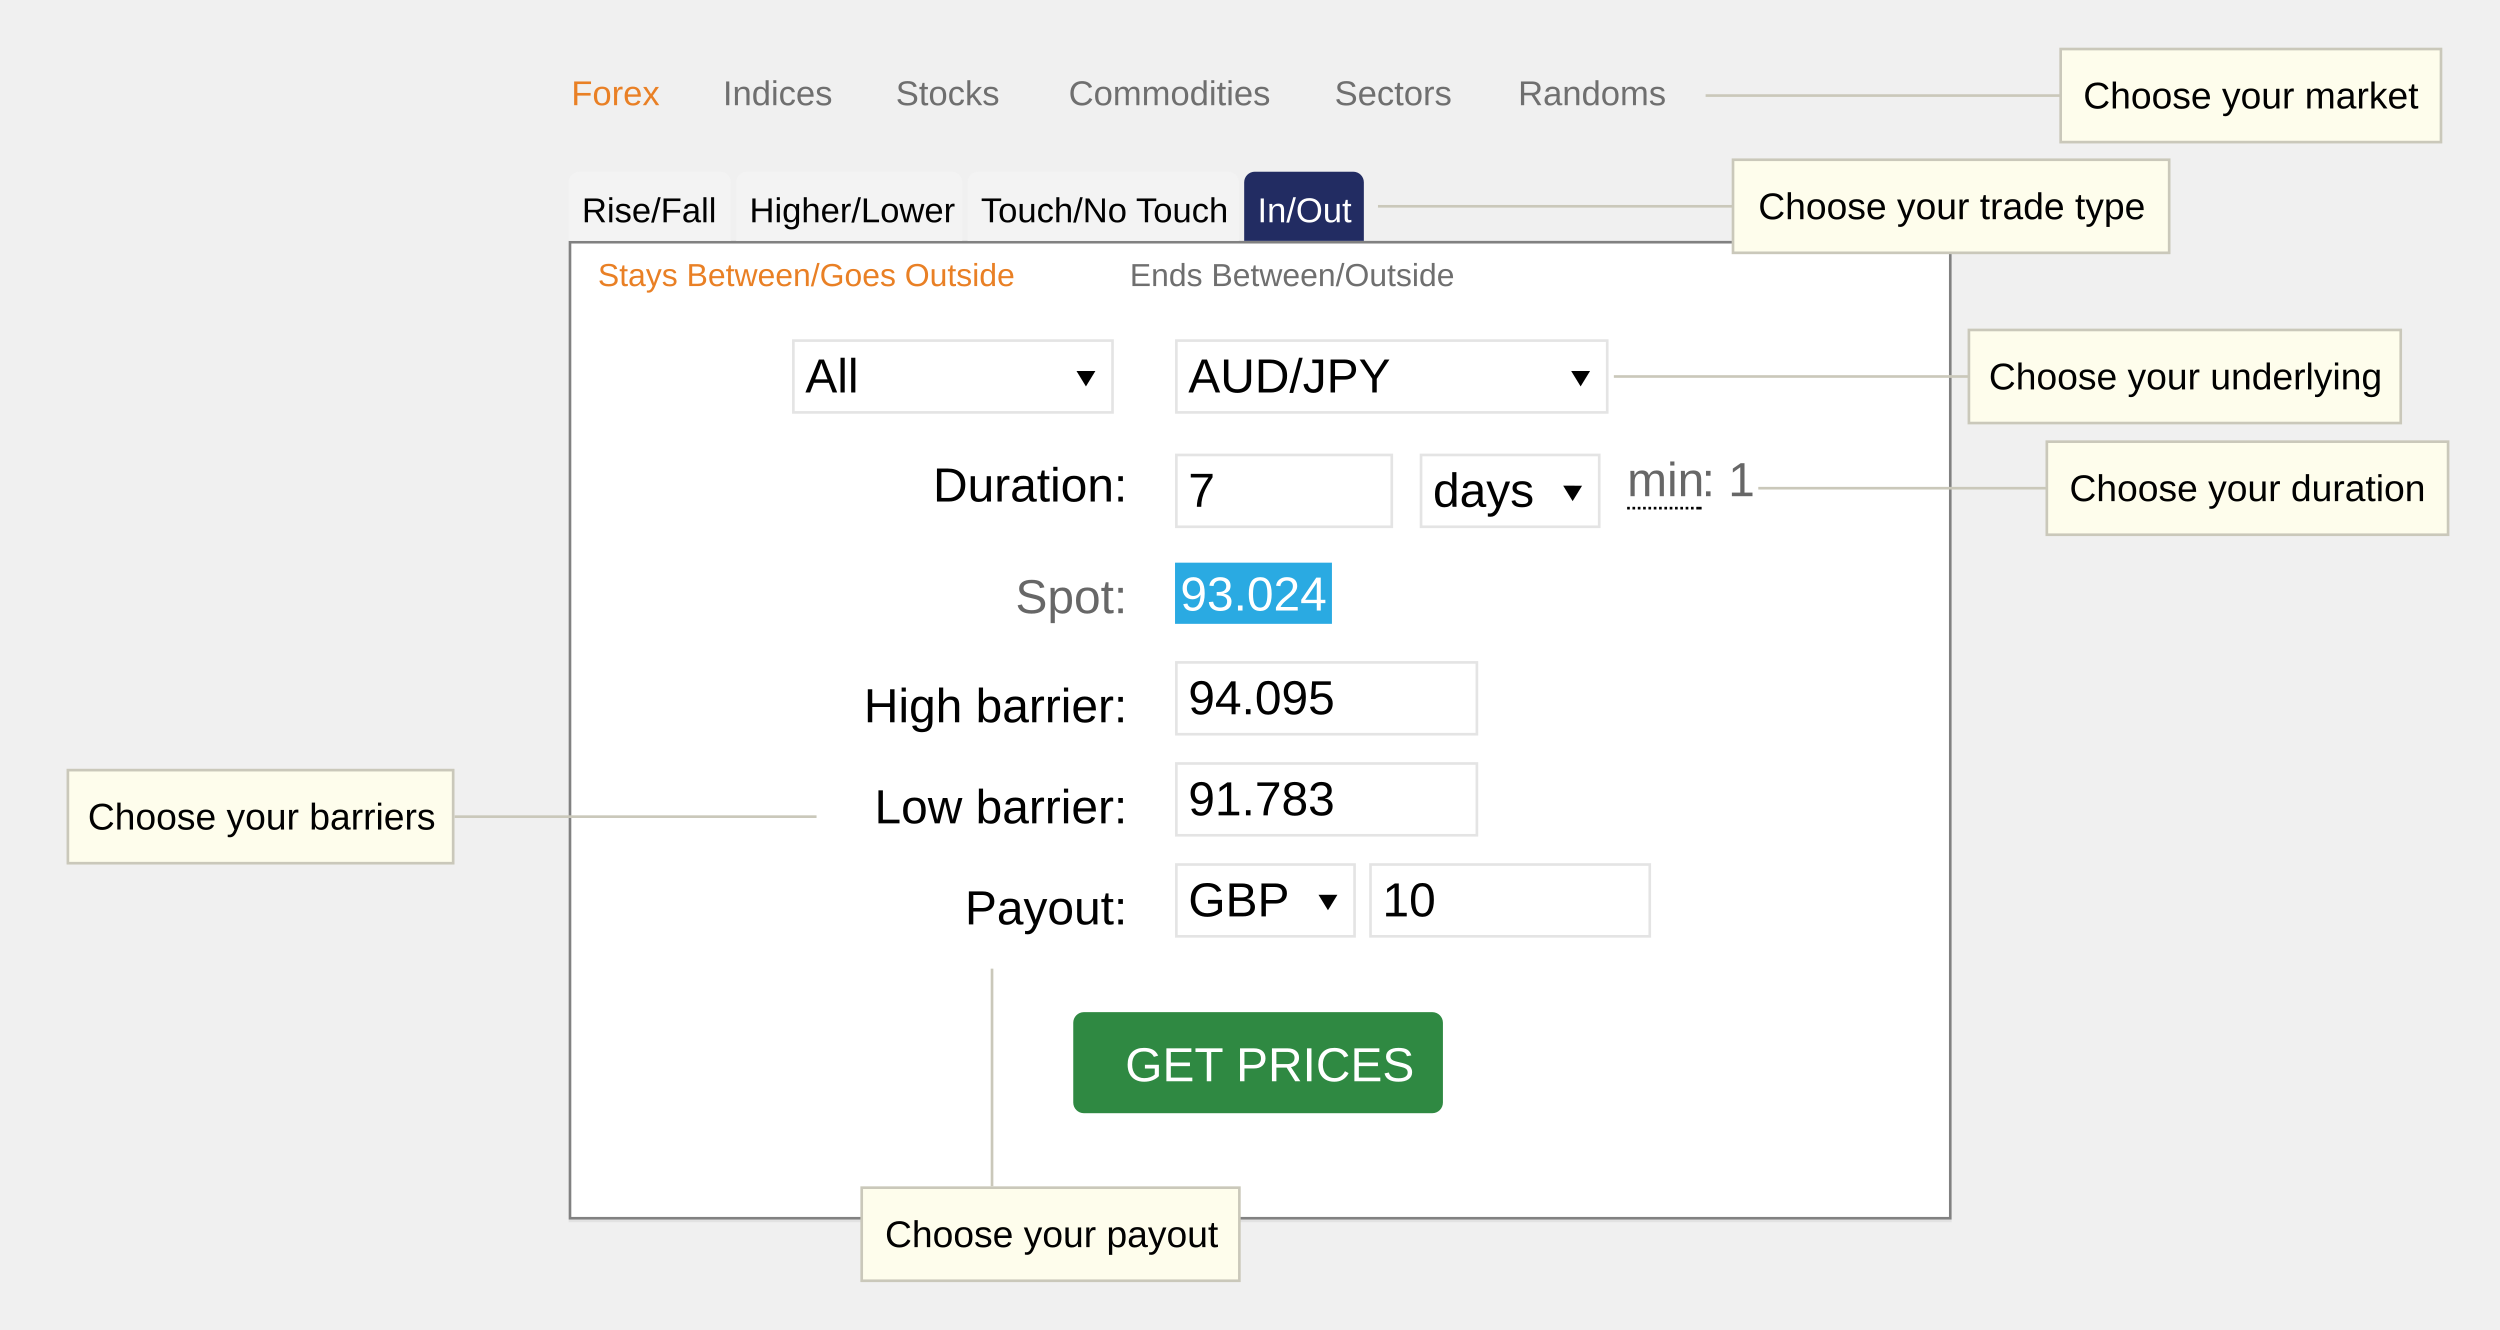
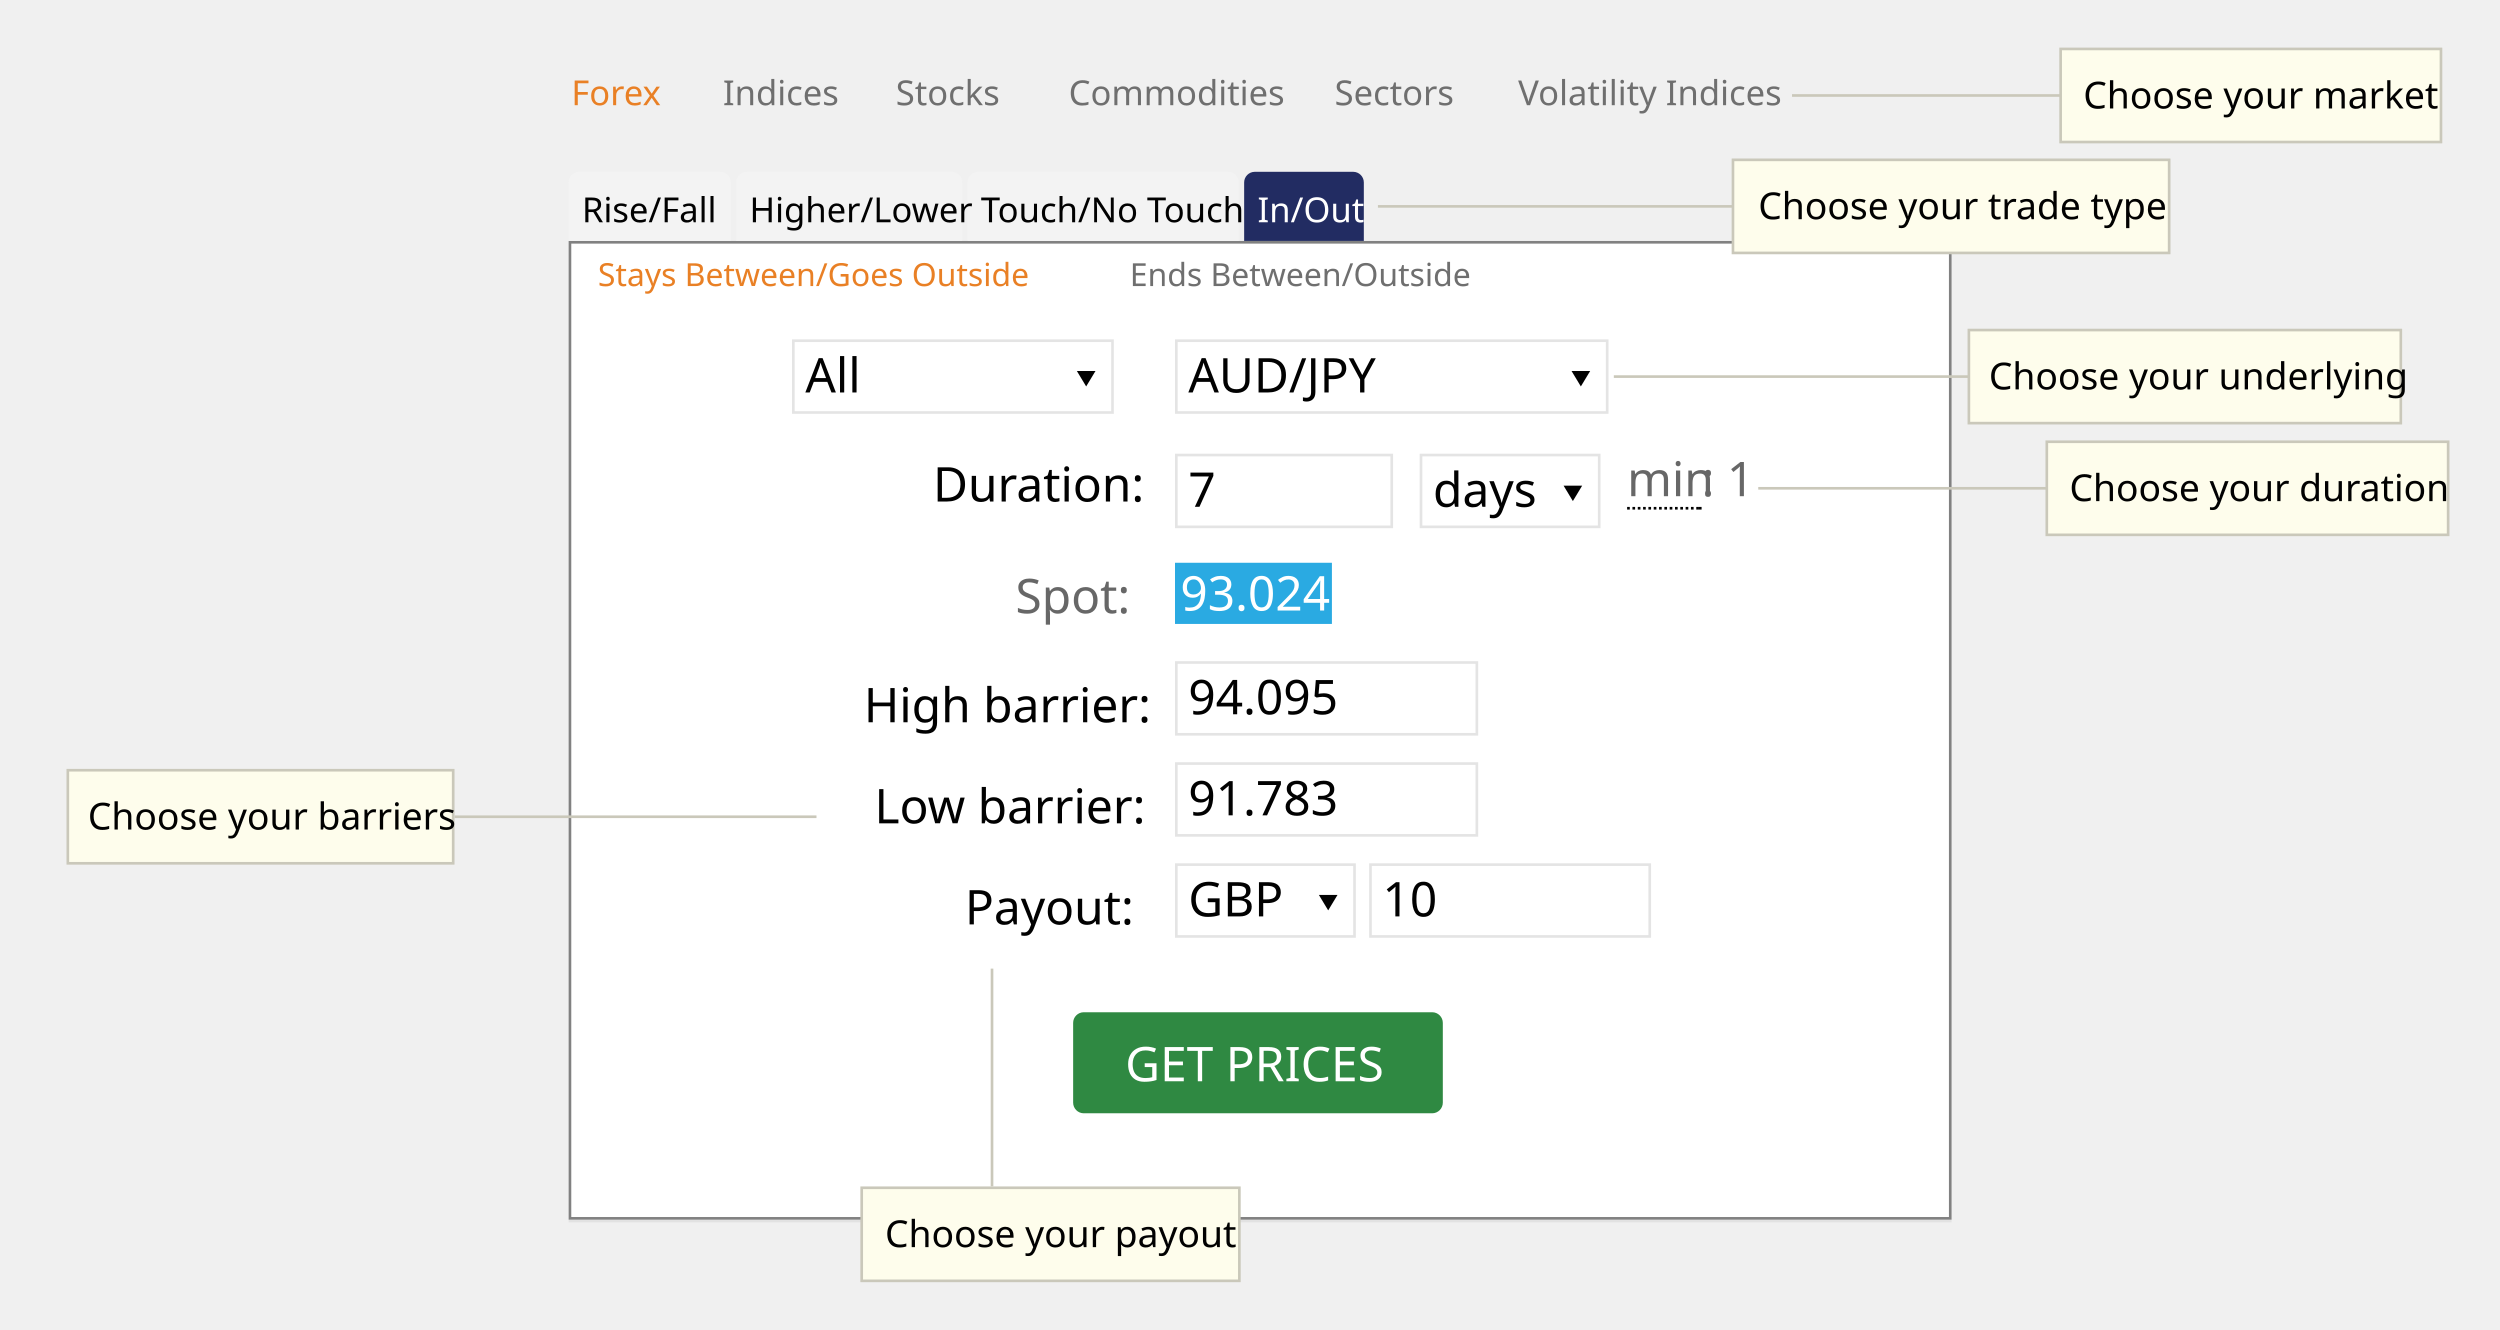
- <svg xmlns="http://www.w3.org/2000/svg" width="940" height="500" viewBox="0 0 940 500">
-   <path fill="#fff" d="M213.81 90.564h520v368h-520z" />
-   <text transform="translate(214.811 39.565)" fill="#E98025" font-family="Arial" font-size="13">Forex</text>
-   <text transform="translate(271.811 39.565)" fill="#6F6F6F" font-family="Arial" font-size="13">Indices</text>
-   <text transform="translate(336.811 39.565)" fill="#6F6F6F" font-family="Arial" font-size="13">Stocks</text>
-   <text transform="translate(401.811 39.565)" fill="#6F6F6F" font-family="Arial" font-size="13">Commodities</text>
-   <text transform="translate(501.81 39.565)" fill="#6F6F6F" font-family="Arial" font-size="13">Sectors</text>
-   <text transform="translate(570.811 39.565)" fill="#6F6F6F" font-family="Arial" font-size="13">Randoms</text>
-   <path fill="#E2E2E2" d="M213.81 458.564h520v1h-520v-1" />
-   <path fill="#818181" d="M213.81 457.564h520v1h-520v-1m0-261h1v262h-1v-262m519 0h1v262h-1v-262m-519-106h520v1h-520v-1m0 0h1v343h-1v-343m519 0h1v343h-1v-343m-519 0h520v1h-520v-1" />
-   <path fill="#F3F3F3" d="M217.81 64.564h53c2.21 0 4 1.79 4 4v22h-61v-22c0-2.21 1.794-4 4-4m63 0h77c2.21 0 4 1.79 4 4v22h-85v-22c0-2.21 1.794-4 4-4m87 0h94c2.21 0 4 1.79 4 4v22h-102v-22c0-2.21 1.794-4 4-4" />
-   <path fill="#222C62" d="M471.81 64.564h37c2.21 0 4 1.79 4 4v22h-45v-22c0-2.21 1.794-4 4-4" />
-   <text transform="translate(218.811 83.564)" fill="#010101" font-family="Arial" font-size="13">Rise/Fall</text>
-   <text transform="translate(281.811 83.564)" fill="#010101" font-family="Arial" font-size="13">Higher/Lower</text>
-   <text transform="translate(368.811 83.564)" fill="#010101" font-family="Arial" font-size="13">Touch/No Touch</text>
-   <text transform="translate(472.81 83.564)" fill="#fff" font-family="Arial" font-size="13">In/Out</text>
-   <path fill="#fff" d="M297.81 127.564h121v28h-121v-28" />
-   <path fill="#E4E4E4" d="M297.81 127.564h121v1h-121v-1m0 27h121v1h-121v-1m0-27h1v28h-1v-28m120 0h1v28h-1v-28" />
-   <text transform="translate(302.811 147.565)" fill="#010101" font-family="Arial" font-size="18">All</text>
-   <text transform="translate(350.811 188.565)" fill="#010101" font-family="Arial" font-size="18">Duration:</text>
-   <text transform="translate(381.811 230.565)" fill="#676767" font-family="Arial" font-size="18">Spot:</text>
-   <text transform="translate(324.811 271.565)" fill="#010101" font-family="Arial" font-size="18">High barrier:</text>
-   <text transform="translate(328.811 309.565)" fill="#010101" font-family="Arial" font-size="18">Low barrier:</text>
-   <text transform="translate(362.811 347.565)" fill="#010101" font-family="Arial" font-size="18">Payout:</text>
-   <path fill="#fff" d="M441.81 127.564h163v28h-163v-28" />
-   <path fill="#E4E4E4" d="M441.81 127.564h163v1h-163v-1m0 27h163v1h-163v-1m0-27h1v28h-1v-28m162 0h1v28h-1v-28" />
-   <text transform="translate(446.811 147.565)" fill="#010101" font-family="Arial" font-size="18">AUD/JPY</text>
-   <path fill="#fff" d="M441.81 170.564h82v28h-82v-28" />
-   <path fill="#E4E4E4" d="M441.81 170.564h82v1h-82v-1m0 27h82v1h-82v-1m0-27h1v28h-1v-28m81 0h1v28h-1v-28" />
-   <text transform="translate(446.811 190.565)" fill="#010101" font-family="Arial" font-size="18">7</text>
-   <path fill="#fff" d="M533.81 170.564h68v28h-68v-28" />
-   <path fill="#E4E4E4" d="M533.81 170.564h68v1h-68v-1m0 27h68v1h-68v-1m0-27h1v28h-1v-28m67 0h1v28h-1v-28" />
-   <text transform="translate(538.811 190.565)" fill="#010101" font-family="Arial" font-size="18">days</text>
-   <path fill="#010101" d="M611.81 190.564h1v1h-1v-1m27 0h1v1h-1v-1" />
-   <path stroke="#010101" stroke-miterlimit="2" stroke-dasharray="1,1" stroke-dashoffset="1" fill="none" d="M612.81 191.064h26" />
-   <text transform="translate(611.811 186.565)" fill="#676767" font-family="Arial" font-size="18">min</text>
-   <text transform="translate(639.811 186.565)" fill="#676767" font-family="Arial" font-size="18">: 1</text>
-   <path fill="#2AAAE2" d="M441.81 211.564h59v23h-59v-23" />
-   <text transform="translate(443.811 229.565)" fill="#fff" font-family="Arial" font-size="18">93.024</text>
-   <path fill="#fff" d="M441.81 248.564h114v28h-114v-28" />
-   <path fill="#E4E4E4" d="M441.81 248.564h114v1h-114v-1m0 27h114v1h-114v-1m0-27h1v28h-1v-28m113 0h1v28h-1v-28" />
-   <text transform="translate(446.811 268.565)" fill="#010101" font-family="Arial" font-size="18">94.095</text>
-   <path fill="#fff" d="M441.81 286.564h114v28h-114v-28" />
-   <path fill="#E4E4E4" d="M441.81 286.564h114v1h-114v-1m0 27h114v1h-114v-1m0-27h1v28h-1v-28m113 0h1v28h-1v-28" />
-   <text transform="translate(446.811 306.565)" fill="#010101" font-family="Arial" font-size="18">91.783</text>
-   <path fill="#fff" d="M441.81 324.564h68v28h-68v-28" />
-   <path fill="#E4E4E4" d="M441.81 324.564h68v1h-68v-1m0 27h68v1h-68v-1m0-27h1v28h-1v-28m67 0h1v28h-1v-28" />
-   <text transform="translate(446.811 344.565)" fill="#010101" font-family="Arial" font-size="18">GBP</text>
-   <path fill="#fff" d="M514.81 324.564h106v28h-106v-28" />
-   <path fill="#E4E4E4" d="M514.81 324.564h106v1h-106v-1m0 27h106v1h-106v-1m0-27h1v28h-1v-28m105 0h1v28h-1v-28" />
-   <text transform="translate(519.811 344.565)" fill="#010101" font-family="Arial" font-size="18">10</text>
-   <path fill="#2F8942" d="M407.54 380.564h131c2.21 0 4 1.79 4 4v30c0 2.207-1.79 4-4 4h-131c-2.207 0-4-1.793-4-4v-30c0-2.21 1.793-4 4-4" />
-   <text transform="translate(423.082 406.565)" fill="#fff" font-family="Arial" font-size="18">GET PRICES</text>
-   <text transform="translate(224.811 107.564)" fill="#E98025" font-family="Arial" font-size="12">Stays Between/Goes Outside</text>
-   <text transform="translate(424.811 107.564)" fill="#6F6F6F" font-family="Arial" font-size="12">Ends Between/Outside</text>
-   <path fill="#010101" d="M411.86 139.5l-3.55 5.797-3.548-5.8zm186 0l-3.55 5.797-3.548-5.8zm-3 43.124l-3.55 5.798-3.548-5.8zm-92 153.83l-3.55 5.798-3.548-5.8z" />
-   <path stroke="#CAC8BA" fill="none" d="M641.31 35.936h134" />
-   <path fill="#FEFDEC" d="M774.81 18.436h143v35h-143z" />
-   <path fill="#CAC8BA" d="M917.31 18.936v34h-142v-34h142m1-1h-144v36h144v-36z" />
-   <text transform="translate(783.311 40.787)" fill="#010101" font-family="Arial" font-size="14">Choose your market</text>
-   <path stroke="#CAC8BA" fill="none" d="M606.81 141.564h134" />
-   <path fill="#FEFDEC" d="M740.31 124.064h162.364v35H740.31z" />
-   <path fill="#CAC8BA" d="M902.174 124.564v34H740.81v-34h161.364m1-1H739.81v36h163.364v-36z" />
-   <text transform="translate(747.811 146.416)" fill="#010101" font-family="Arial" font-size="14">Choose your underlying</text>
-   <path stroke="#CAC8BA" fill="none" d="M661.112 183.564h109" />
-   <path fill="#FEFDEC" d="M769.612 166.064h150.86v35h-150.86z" />
-   <path fill="#CAC8BA" d="M919.975 166.564v34H770.112v-34h149.863m1-1H769.112v36h151.86l.003-36z" />
-   <text transform="translate(778.111 188.416)" fill="#010101" font-family="Arial" font-size="14">Choose your duration</text>
-   <path stroke="#CAC8BA" fill="none" d="M170.89 307.064h136.135" />
-   <path fill="#FEFDEC" d="M25.525 289.564h144.863v35H25.525z" />
-   <path fill="#CAC8BA" d="M169.89 290.064v34H26.024v-34H169.89m1-1H25.024v36h145.863v-36z" />
-   <text transform="translate(33.025 311.915)" fill="#010101" font-family="Arial" font-size="14">Choose your barriers</text>
-   <path stroke="#CAC8BA" fill="none" d="M373.004 364.213v81.85" />
-   <path fill="#FEFDEC" d="M324.004 446.564h142v35h-142z" />
-   <path fill="#CAC8BA" d="M465.504 447.064v34h-141v-34h141m1-1h-143v36h143v-36z" />
-   <text transform="translate(332.762 468.915)" fill="#010101" font-family="Arial" font-size="14">Choose your payout</text>
-   <path stroke="#CAC8BA" fill="none" d="M518.112 77.564h134" />
-   <path fill="#FEFDEC" d="M651.612 60.064h164v35h-164z" />
-   <path fill="#CAC8BA" d="M815.112 60.564v34h-163v-34h163m1-1h-165v36h165v-36z" />
-   <text transform="translate(661.111 82.416)" fill="#010101" font-family="Arial" font-size="14">Choose your trade type</text>
+ <svg xmlns="http://www.w3.org/2000/svg" version="1.1" id="Layer_1" x="0px" y="0px" viewBox="0 0 940 500" style="enable-background:new 0 0 940 500;" xml:space="preserve">
+   <style type="text/css">
+ 	.st0{fill:#FFFFFF;}
+ 	.st1{fill:#E98025;}
+ 	.st2{font-family:'ArialMT';}
+ 	.st3{font-size:13px;}
+ 	.st4{fill:#6F6F6F;}
+ 	.st5{fill:#E2E2E2;}
+ 	.st6{fill:#818181;}
+ 	.st7{fill:#F3F3F3;}
+ 	.st8{fill:#222C62;}
+ 	.st9{fill:#010101;}
+ 	.st10{fill:#E4E4E4;}
+ 	.st11{font-size:18px;}
+ 	.st12{fill:#676767;}
+ 	.st13{fill:none;stroke:#010101;stroke-miterlimit:2;stroke-dasharray:1,1;stroke-dashoffset:1;}
+ 	.st14{fill:#2AAAE2;}
+ 	.st15{fill:#2F8942;}
+ 	.st16{font-size:12px;}
+ 	.st17{fill:none;stroke:#CAC8BA;}
+ 	.st18{fill:#FEFDEC;}
+ 	.st19{fill:#CAC8BA;}
+ 	.st20{font-size:14px;}
+ </style>
+   <path class="st0" d="M213.8,90.6h520v368h-520V90.6z" />
+   <text transform="matrix(1 0 0 1 214.811 39.565)" class="st1 st2 st3">Forex</text>
+   <text transform="matrix(1 0 0 1 271.811 39.565)" class="st4 st2 st3">Indices</text>
+   <text transform="matrix(1 0 0 1 336.811 39.565)" class="st4 st2 st3">Stocks</text>
+   <text transform="matrix(1 0 0 1 401.811 39.565)" class="st4 st2 st3">Commodities</text>
+   <text transform="matrix(1 0 0 1 501.81 39.565)" class="st4 st2 st3">Sectors</text>
+   <text transform="matrix(1 0 0 1 570.811 39.565)" class="st4 st2 st3">Volatility Indices</text>
+   <path class="st5" d="M213.8,458.6h520v1h-520V458.6" />
+   <path class="st6" d="M213.8,457.6h520v1h-520V457.6 M213.8,196.6h1v262h-1V196.6 M732.8,196.6h1v262h-1V196.6 M213.8,90.6h520v1  h-520V90.6 M213.8,90.6h1v343h-1V90.6 M732.8,90.6h1v343h-1V90.6 M213.8,90.6h520v1h-520V90.6" />
+   <path class="st7" d="M217.8,64.6h53c2.2,0,4,1.8,4,4v22h-61v-22C213.8,66.4,215.6,64.6,217.8,64.6 M280.8,64.6h77c2.2,0,4,1.8,4,4  v22h-85v-22C276.8,66.4,278.6,64.6,280.8,64.6 M367.8,64.6h94c2.2,0,4,1.8,4,4v22h-102v-22C363.8,66.4,365.6,64.6,367.8,64.6" />
+   <path class="st8" d="M471.8,64.6h37c2.2,0,4,1.8,4,4v22h-45v-22C467.8,66.4,469.6,64.6,471.8,64.6" />
+   <text transform="matrix(1 0 0 1 218.811 83.564)" class="st9 st2 st3">Rise/Fall</text>
+   <text transform="matrix(1 0 0 1 281.811 83.564)" class="st9 st2 st3">Higher/Lower</text>
+   <text transform="matrix(1 0 0 1 368.811 83.564)" class="st9 st2 st3">Touch/No Touch</text>
+   <text transform="matrix(1 0 0 1 472.81 83.564)" class="st0 st2 st3">In/Out</text>
+   <path class="st0" d="M297.8,127.6h121v28h-121V127.6" />
+   <path class="st10" d="M297.8,127.6h121v1h-121V127.6 M297.8,154.6h121v1h-121V154.6 M297.8,127.6h1v28h-1V127.6 M417.8,127.6h1v28  h-1V127.6" />
+   <text transform="matrix(1 0 0 1 302.811 147.565)" class="st9 st2 st11">All</text>
+   <text transform="matrix(1 0 0 1 350.811 188.565)" class="st9 st2 st11">Duration:</text>
+   <text transform="matrix(1 0 0 1 381.811 230.565)" class="st12 st2 st11">Spot:</text>
+   <text transform="matrix(1 0 0 1 324.811 271.565)" class="st9 st2 st11">High barrier:</text>
+   <text transform="matrix(1 0 0 1 328.811 309.565)" class="st9 st2 st11">Low barrier:</text>
+   <text transform="matrix(1 0 0 1 362.811 347.565)" class="st9 st2 st11">Payout:</text>
+   <path class="st0" d="M441.8,127.6h163v28h-163V127.6" />
+   <path class="st10" d="M441.8,127.6h163v1h-163V127.6 M441.8,154.6h163v1h-163V154.6 M441.8,127.6h1v28h-1V127.6 M603.8,127.6h1v28  h-1V127.6" />
+   <text transform="matrix(1 0 0 1 446.811 147.565)" class="st9 st2 st11">AUD/JPY</text>
+   <path class="st0" d="M441.8,170.6h82v28h-82V170.6" />
+   <path class="st10" d="M441.8,170.6h82v1h-82V170.6 M441.8,197.6h82v1h-82V197.6 M441.8,170.6h1v28h-1V170.6 M522.8,170.6h1v28h-1  V170.6" />
+   <text transform="matrix(1 0 0 1 446.811 190.565)" class="st9 st2 st11">7</text>
+   <path class="st0" d="M533.8,170.6h68v28h-68V170.6" />
+   <path class="st10" d="M533.8,170.6h68v1h-68V170.6 M533.8,197.6h68v1h-68V197.6 M533.8,170.6h1v28h-1V170.6 M600.8,170.6h1v28h-1  V170.6" />
+   <text transform="matrix(1 0 0 1 538.811 190.565)" class="st9 st2 st11">days</text>
+   <path class="st9" d="M611.8,190.6h1v1h-1V190.6 M638.8,190.6h1v1h-1V190.6" />
+   <path class="st13" d="M612.8,191.1h26" />
+   <text transform="matrix(1 0 0 1 611.811 186.565)" class="st12 st2 st11">min</text>
+   <text transform="matrix(1 0 0 1 639.811 186.565)" class="st12 st2 st11">: 1</text>
+   <path class="st14" d="M441.8,211.6h59v23h-59V211.6" />
+   <text transform="matrix(1 0 0 1 443.811 229.565)" class="st0 st2 st11">93.024</text>
+   <path class="st0" d="M441.8,248.6h114v28h-114V248.6" />
+   <path class="st10" d="M441.8,248.6h114v1h-114V248.6 M441.8,275.6h114v1h-114V275.6 M441.8,248.6h1v28h-1V248.6 M554.8,248.6h1v28  h-1V248.6" />
+   <text transform="matrix(1 0 0 1 446.811 268.565)" class="st9 st2 st11">94.095</text>
+   <path class="st0" d="M441.8,286.6h114v28h-114V286.6" />
+   <path class="st10" d="M441.8,286.6h114v1h-114V286.6 M441.8,313.6h114v1h-114V313.6 M441.8,286.6h1v28h-1V286.6 M554.8,286.6h1v28  h-1V286.6" />
+   <text transform="matrix(1 0 0 1 446.811 306.565)" class="st9 st2 st11">91.783</text>
+   <path class="st0" d="M441.8,324.6h68v28h-68V324.6" />
+   <path class="st10" d="M441.8,324.6h68v1h-68V324.6 M441.8,351.6h68v1h-68V351.6 M441.8,324.6h1v28h-1V324.6 M508.8,324.6h1v28h-1  V324.6" />
+   <text transform="matrix(1 0 0 1 446.811 344.565)" class="st9 st2 st11">GBP</text>
+   <path class="st0" d="M514.8,324.6h106v28h-106V324.6" />
+   <path class="st10" d="M514.8,324.6h106v1h-106V324.6 M514.8,351.6h106v1h-106V351.6 M514.8,324.6h1v28h-1V324.6 M619.8,324.6h1v28  h-1V324.6" />
+   <text transform="matrix(1 0 0 1 519.811 344.565)" class="st9 st2 st11">10</text>
+   <path class="st15" d="M407.5,380.6h131c2.2,0,4,1.8,4,4v30c0,2.2-1.8,4-4,4h-131c-2.2,0-4-1.8-4-4v-30  C403.5,382.4,405.3,380.6,407.5,380.6" />
+   <text transform="matrix(1 0 0 1 423.082 406.565)" class="st0 st2 st11">GET PRICES</text>
+   <text transform="matrix(1 0 0 1 224.811 107.564)" class="st1 st2 st16">Stays Between/Goes Outside</text>
+   <text transform="matrix(1 0 0 1 424.811 107.564)" class="st4 st2 st16">Ends Between/Outside</text>
+   <path class="st9" d="M411.9,139.5l-3.5,5.8l-3.5-5.8L411.9,139.5z M597.9,139.5l-3.5,5.8l-3.5-5.8L597.9,139.5z M594.9,182.6  l-3.5,5.8l-3.5-5.8L594.9,182.6z M502.9,336.5l-3.5,5.8l-3.5-5.8L502.9,336.5z" />
+   <path class="st17" d="M673.8,35.9h101.5" />
+   <path class="st18" d="M774.8,18.4h143v35h-143V18.4z" />
+   <path class="st19" d="M917.3,18.9v34h-142v-34H917.3 M918.3,17.9h-144v36h144V17.9z" />
+   <text transform="matrix(1 0 0 1 783.311 40.787)" class="st9 st2 st20">Choose your market</text>
+   <path class="st17" d="M606.8,141.6h134" />
+   <path class="st18" d="M740.3,124.1h162.4v35H740.3V124.1z" />
+   <path class="st19" d="M902.2,124.6v34H740.8v-34L902.2,124.6 M903.2,123.6H739.8v36h163.4V123.6z" />
+   <text transform="matrix(1 0 0 1 747.811 146.416)" class="st9 st2 st20">Choose your underlying</text>
+   <path class="st17" d="M661.1,183.6h109" />
+   <path class="st18" d="M769.6,166.1h150.9v35H769.6V166.1z" />
+   <path class="st19" d="M920,166.6v34H770.1v-34H920 M921,165.6H769.1v36H921L921,165.6z" />
+   <text transform="matrix(1 0 0 1 778.111 188.416)" class="st9 st2 st20">Choose your duration</text>
+   <path class="st17" d="M170.9,307.1H307" />
+   <path class="st18" d="M25.5,289.6h144.9v35H25.5V289.6z" />
+   <path class="st19" d="M169.9,290.1v34H26v-34H169.9 M170.9,289.1H25v36h145.9L170.9,289.1L170.9,289.1z" />
+   <text transform="matrix(1 0 0 1 33.025 311.915)" class="st9 st2 st20">Choose your barriers</text>
+   <path class="st17" d="M373,364.2v81.9" />
+   <path class="st18" d="M324,446.6h142v35H324V446.6z" />
+   <path class="st19" d="M465.5,447.1v34h-141v-34H465.5 M466.5,446.1h-143v36h143V446.1z" />
+   <text transform="matrix(1 0 0 1 332.762 468.915)" class="st9 st2 st20">Choose your payout</text>
+   <path class="st17" d="M518.1,77.6h134" />
+   <path class="st18" d="M651.6,60.1h164v35h-164V60.1z" />
+   <path class="st19" d="M815.1,60.6v34h-163v-34L815.1,60.6 M816.1,59.6h-165v36h165V59.6z" />
+   <text transform="matrix(1 0 0 1 661.111 82.416)" class="st9 st2 st20">Choose your trade type</text>
</svg>
